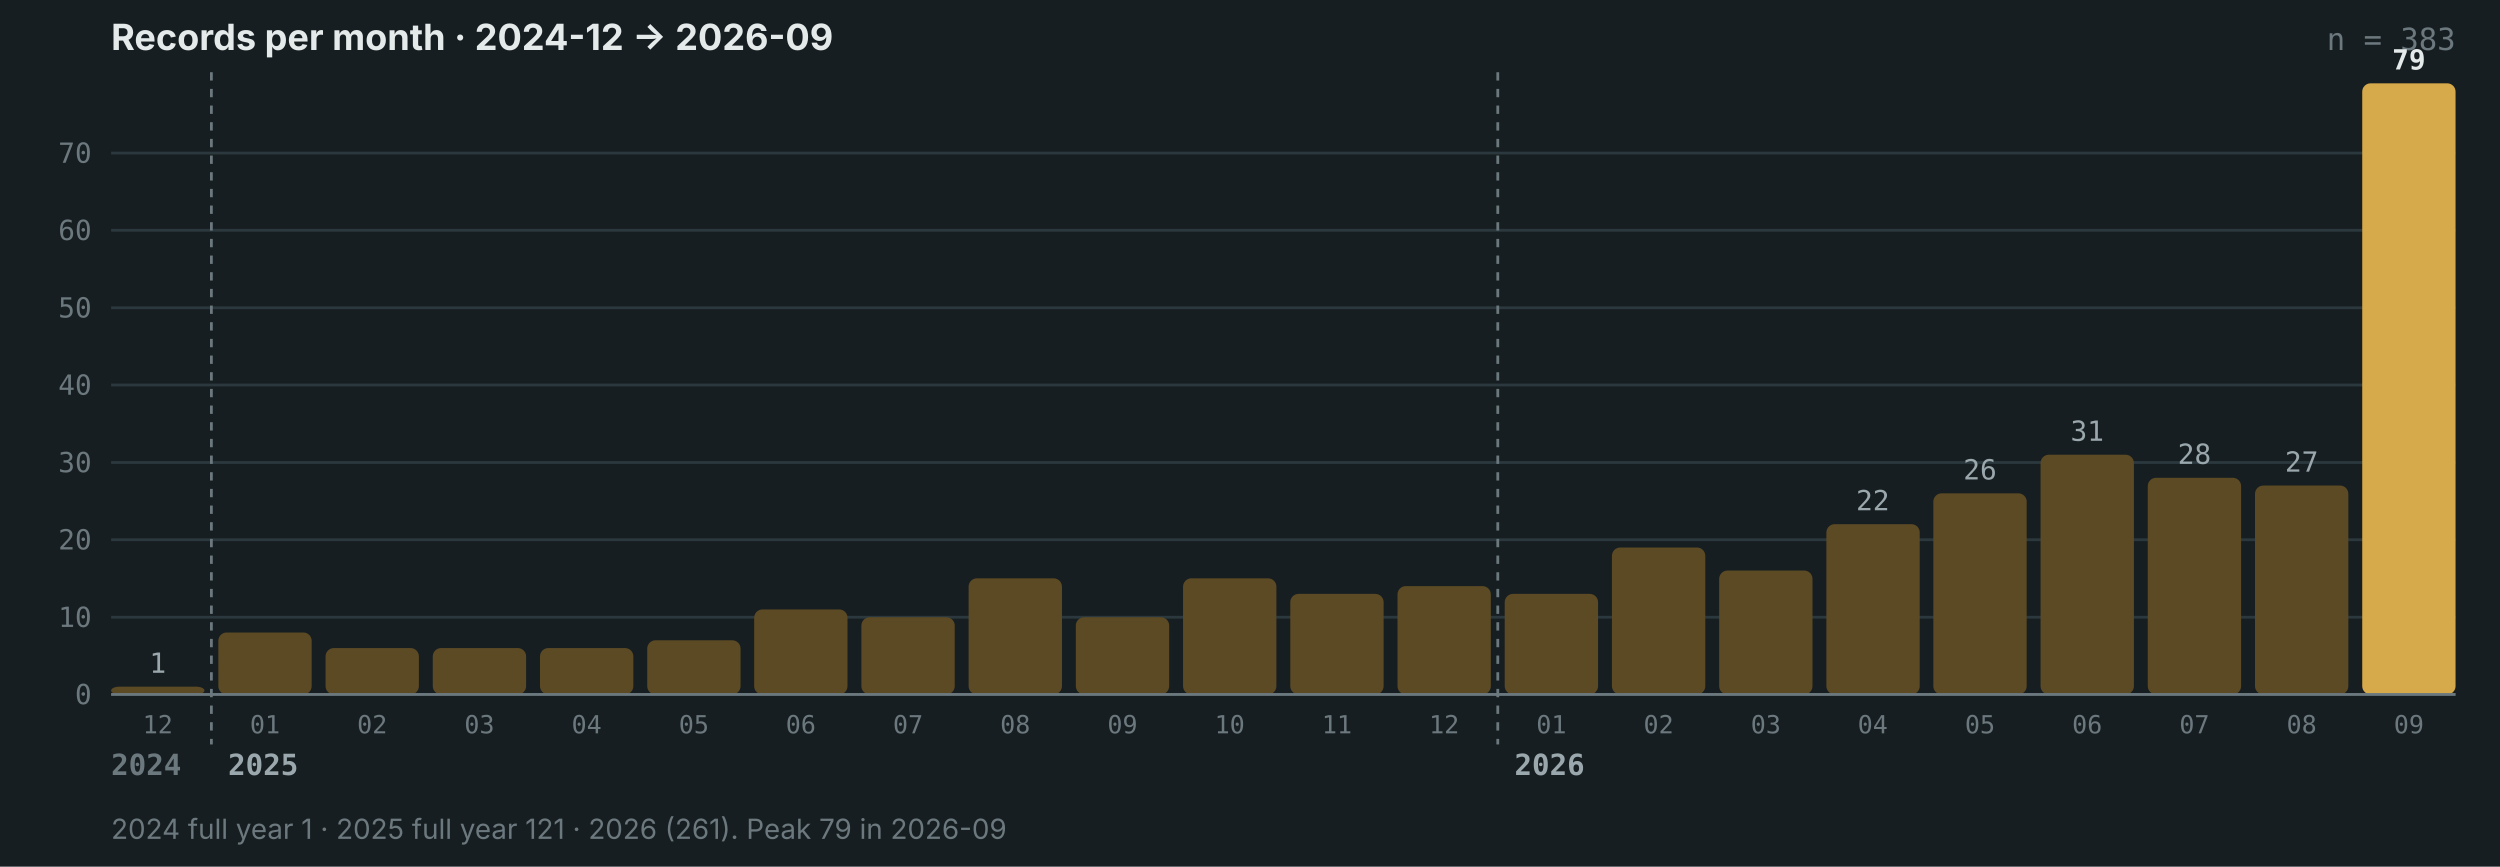
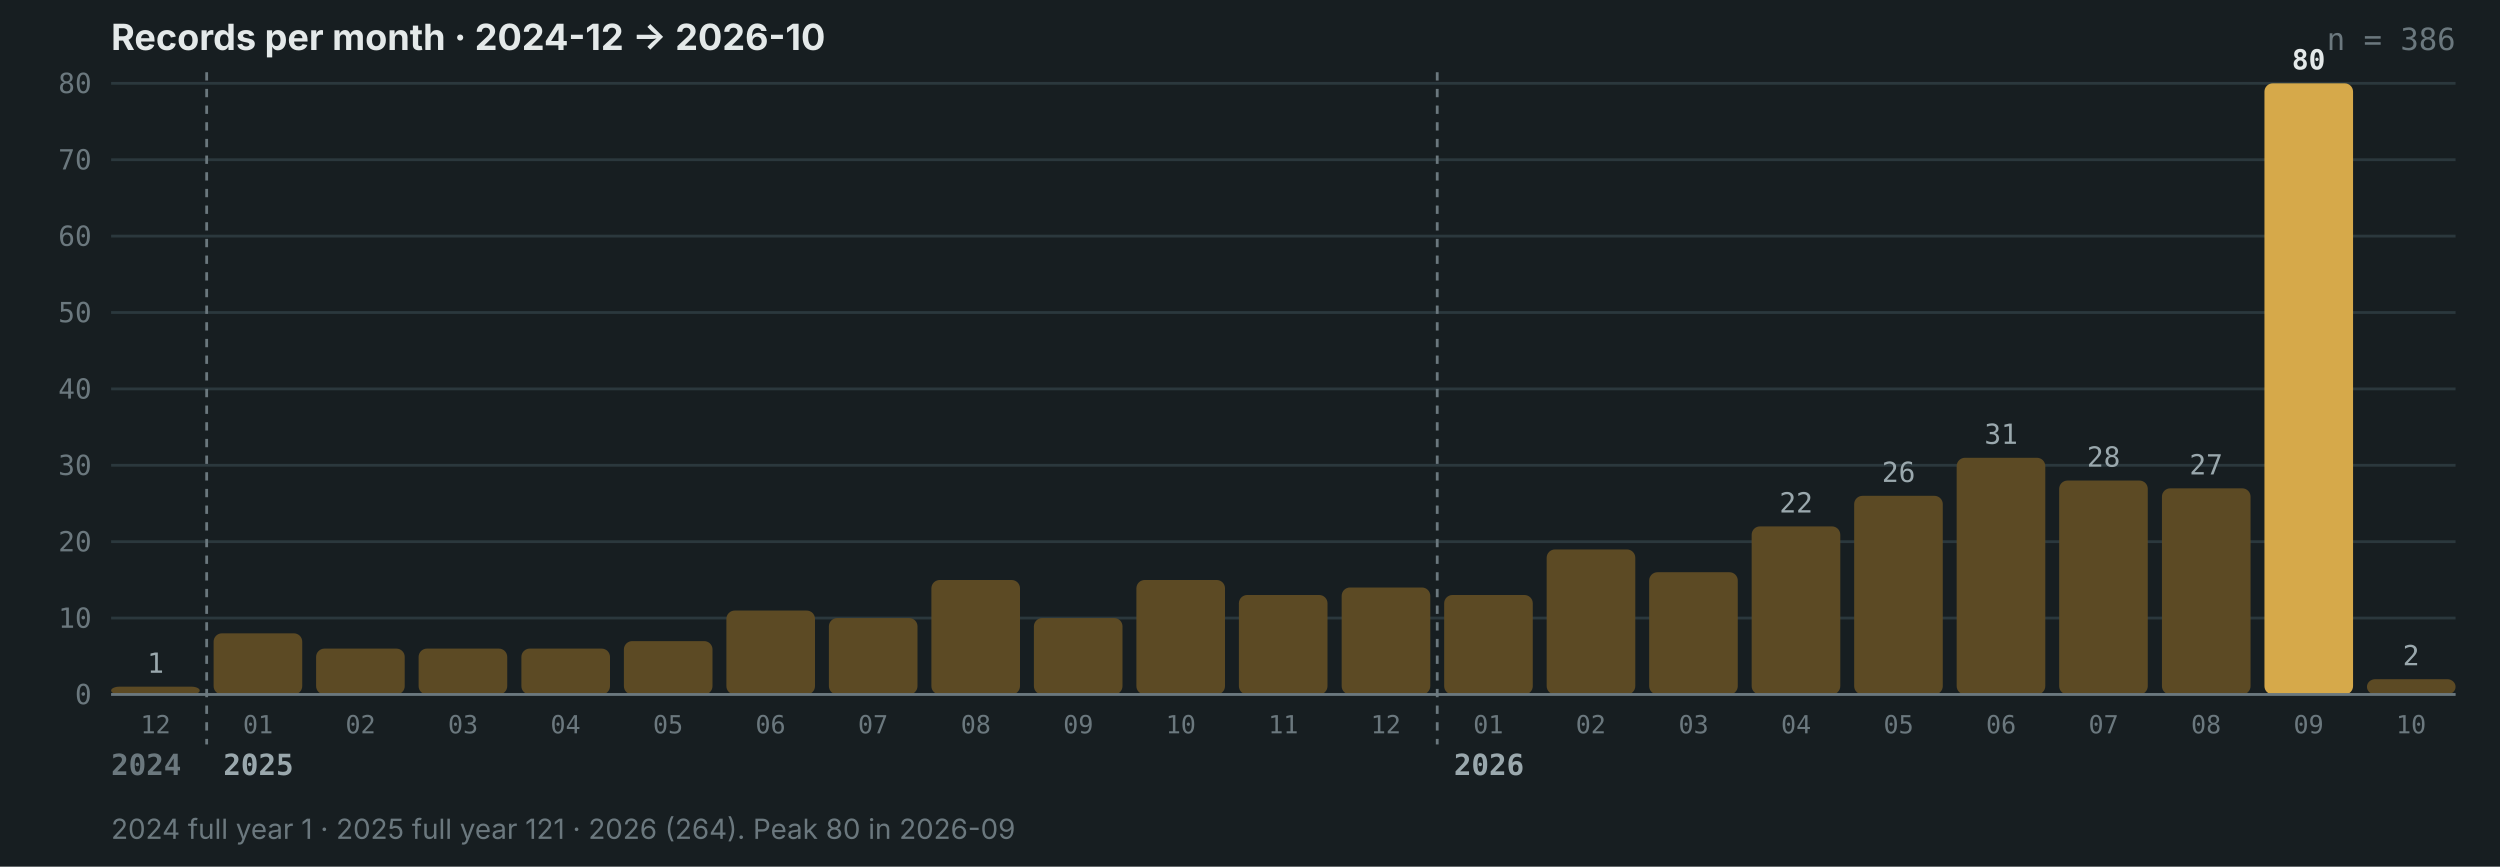
<svg xmlns="http://www.w3.org/2000/svg" viewBox="0 0 900 312" width="900" height="312" role="img" font-family="ui-sans-serif,-apple-system,'Segoe UI','PingFang SC','Microsoft YaHei',sans-serif">
  <rect width="900" height="312" fill="#171E21" />
-   <text x="40" y="18" font-size="13" font-weight="700" fill="#E4E9E9">Records per month · 2024-12 → 2026-09</text>
-   <text x="884" y="18" font-size="11" text-anchor="end" fill="#6B787E" font-family="ui-monospace,'SF Mono','Cascadia Mono','Consolas',monospace">n = 383</text>
+   <text x="40" y="18" font-size="13" font-weight="700" fill="#E4E9E9">Records per month · 2024-12 → 2026-10</text>
+   <text x="884" y="18" font-size="11" text-anchor="end" fill="#6B787E" font-family="ui-monospace,'SF Mono','Cascadia Mono','Consolas',monospace">n = 386</text>
  <line x1="40" y1="250.0" x2="884" y2="250.0" stroke="#2B383D" stroke-width="1" />
  <text x="33" y="253.5" font-size="10" text-anchor="end" fill="#6B787E" font-family="ui-monospace,'SF Mono','Cascadia Mono','Consolas',monospace">0</text>
-   <line x1="40" y1="222.2" x2="884" y2="222.2" stroke="#2B383D" stroke-width="1" />
-   <text x="33" y="225.7" font-size="10" text-anchor="end" fill="#6B787E" font-family="ui-monospace,'SF Mono','Cascadia Mono','Consolas',monospace">10</text>
-   <line x1="40" y1="194.3" x2="884" y2="194.3" stroke="#2B383D" stroke-width="1" />
-   <text x="33" y="197.8" font-size="10" text-anchor="end" fill="#6B787E" font-family="ui-monospace,'SF Mono','Cascadia Mono','Consolas',monospace">20</text>
-   <line x1="40" y1="166.5" x2="884" y2="166.5" stroke="#2B383D" stroke-width="1" />
-   <text x="33" y="170.0" font-size="10" text-anchor="end" fill="#6B787E" font-family="ui-monospace,'SF Mono','Cascadia Mono','Consolas',monospace">30</text>
-   <line x1="40" y1="138.6" x2="884" y2="138.6" stroke="#2B383D" stroke-width="1" />
-   <text x="33" y="142.1" font-size="10" text-anchor="end" fill="#6B787E" font-family="ui-monospace,'SF Mono','Cascadia Mono','Consolas',monospace">40</text>
-   <line x1="40" y1="110.8" x2="884" y2="110.8" stroke="#2B383D" stroke-width="1" />
-   <text x="33" y="114.3" font-size="10" text-anchor="end" fill="#6B787E" font-family="ui-monospace,'SF Mono','Cascadia Mono','Consolas',monospace">50</text>
-   <line x1="40" y1="82.9" x2="884" y2="82.9" stroke="#2B383D" stroke-width="1" />
-   <text x="33" y="86.4" font-size="10" text-anchor="end" fill="#6B787E" font-family="ui-monospace,'SF Mono','Cascadia Mono','Consolas',monospace">60</text>
-   <line x1="40" y1="55.1" x2="884" y2="55.1" stroke="#2B383D" stroke-width="1" />
-   <text x="33" y="58.6" font-size="10" text-anchor="end" fill="#6B787E" font-family="ui-monospace,'SF Mono','Cascadia Mono','Consolas',monospace">70</text>
-   <line x1="76.1" y1="26" x2="76.1" y2="268" stroke="#6B787E" stroke-width="1" stroke-dasharray="3 3" />
-   <text x="82.1" y="279.0" font-size="10.5" font-weight="700" fill="#9AA8AD" font-family="ui-monospace,'SF Mono','Cascadia Mono','Consolas',monospace">2025</text>
-   <line x1="539.2" y1="26" x2="539.2" y2="268" stroke="#6B787E" stroke-width="1" stroke-dasharray="3 3" />
-   <text x="545.2" y="279.0" font-size="10.5" font-weight="700" fill="#9AA8AD" font-family="ui-monospace,'SF Mono','Cascadia Mono','Consolas',monospace">2026</text>
-   <rect x="40.0" y="247.2" width="33.6" height="2.8" rx="3" fill="#5C4A24" />
-   <text x="56.8" y="242.2" font-size="10" text-anchor="middle" fill="#9AA8AD" font-family="ui-monospace,'SF Mono','Cascadia Mono','Consolas',monospace" font-weight="500">1</text>
-   <text x="56.8" y="264.0" font-size="9" text-anchor="middle" fill="#6B787E" font-family="ui-monospace,'SF Mono','Cascadia Mono','Consolas',monospace">12</text>
-   <rect x="78.6" y="227.7" width="33.6" height="22.3" rx="3" fill="#5C4A24" />
-   <text x="95.4" y="264.0" font-size="9" text-anchor="middle" fill="#6B787E" font-family="ui-monospace,'SF Mono','Cascadia Mono','Consolas',monospace">01</text>
-   <rect x="117.2" y="233.3" width="33.6" height="16.7" rx="3" fill="#5C4A24" />
-   <text x="134.0" y="264.0" font-size="9" text-anchor="middle" fill="#6B787E" font-family="ui-monospace,'SF Mono','Cascadia Mono','Consolas',monospace">02</text>
-   <rect x="155.8" y="233.3" width="33.6" height="16.7" rx="3" fill="#5C4A24" />
-   <text x="172.6" y="264.0" font-size="9" text-anchor="middle" fill="#6B787E" font-family="ui-monospace,'SF Mono','Cascadia Mono','Consolas',monospace">03</text>
-   <rect x="194.4" y="233.3" width="33.6" height="16.7" rx="3" fill="#5C4A24" />
-   <text x="211.2" y="264.0" font-size="9" text-anchor="middle" fill="#6B787E" font-family="ui-monospace,'SF Mono','Cascadia Mono','Consolas',monospace">04</text>
-   <rect x="233.0" y="230.5" width="33.6" height="19.5" rx="3" fill="#5C4A24" />
-   <text x="249.8" y="264.0" font-size="9" text-anchor="middle" fill="#6B787E" font-family="ui-monospace,'SF Mono','Cascadia Mono','Consolas',monospace">05</text>
-   <rect x="271.5" y="219.4" width="33.6" height="30.6" rx="3" fill="#5C4A24" />
-   <text x="288.3" y="264.0" font-size="9" text-anchor="middle" fill="#6B787E" font-family="ui-monospace,'SF Mono','Cascadia Mono','Consolas',monospace">06</text>
-   <rect x="310.1" y="222.2" width="33.6" height="27.8" rx="3" fill="#5C4A24" />
-   <text x="326.9" y="264.0" font-size="9" text-anchor="middle" fill="#6B787E" font-family="ui-monospace,'SF Mono','Cascadia Mono','Consolas',monospace">07</text>
-   <rect x="348.7" y="208.2" width="33.6" height="41.8" rx="3" fill="#5C4A24" />
-   <text x="365.5" y="264.0" font-size="9" text-anchor="middle" fill="#6B787E" font-family="ui-monospace,'SF Mono','Cascadia Mono','Consolas',monospace">08</text>
-   <rect x="387.3" y="222.2" width="33.6" height="27.8" rx="3" fill="#5C4A24" />
-   <text x="404.1" y="264.0" font-size="9" text-anchor="middle" fill="#6B787E" font-family="ui-monospace,'SF Mono','Cascadia Mono','Consolas',monospace">09</text>
-   <rect x="425.9" y="208.2" width="33.6" height="41.8" rx="3" fill="#5C4A24" />
-   <text x="442.7" y="264.0" font-size="9" text-anchor="middle" fill="#6B787E" font-family="ui-monospace,'SF Mono','Cascadia Mono','Consolas',monospace">10</text>
-   <rect x="464.5" y="213.8" width="33.6" height="36.2" rx="3" fill="#5C4A24" />
-   <text x="481.3" y="264.0" font-size="9" text-anchor="middle" fill="#6B787E" font-family="ui-monospace,'SF Mono','Cascadia Mono','Consolas',monospace">11</text>
-   <rect x="503.1" y="211.0" width="33.6" height="39.0" rx="3" fill="#5C4A24" />
-   <text x="519.9" y="264.0" font-size="9" text-anchor="middle" fill="#6B787E" font-family="ui-monospace,'SF Mono','Cascadia Mono','Consolas',monospace">12</text>
-   <rect x="541.7" y="213.8" width="33.6" height="36.2" rx="3" fill="#5C4A24" />
-   <text x="558.5" y="264.0" font-size="9" text-anchor="middle" fill="#6B787E" font-family="ui-monospace,'SF Mono','Cascadia Mono','Consolas',monospace">01</text>
-   <rect x="580.3" y="197.1" width="33.6" height="52.9" rx="3" fill="#5C4A24" />
-   <text x="597.1" y="264.0" font-size="9" text-anchor="middle" fill="#6B787E" font-family="ui-monospace,'SF Mono','Cascadia Mono','Consolas',monospace">02</text>
-   <rect x="618.9" y="205.4" width="33.6" height="44.6" rx="3" fill="#5C4A24" />
-   <text x="635.7" y="264.0" font-size="9" text-anchor="middle" fill="#6B787E" font-family="ui-monospace,'SF Mono','Cascadia Mono','Consolas',monospace">03</text>
-   <rect x="657.5" y="188.7" width="33.6" height="61.3" rx="3" fill="#5C4A24" />
-   <text x="674.2" y="183.7" font-size="10" text-anchor="middle" fill="#9AA8AD" font-family="ui-monospace,'SF Mono','Cascadia Mono','Consolas',monospace" font-weight="500">22</text>
-   <text x="674.2" y="264.0" font-size="9" text-anchor="middle" fill="#6B787E" font-family="ui-monospace,'SF Mono','Cascadia Mono','Consolas',monospace">04</text>
-   <rect x="696.0" y="177.6" width="33.6" height="72.4" rx="3" fill="#5C4A24" />
-   <text x="712.8" y="172.6" font-size="10" text-anchor="middle" fill="#9AA8AD" font-family="ui-monospace,'SF Mono','Cascadia Mono','Consolas',monospace" font-weight="500">26</text>
-   <text x="712.8" y="264.0" font-size="9" text-anchor="middle" fill="#6B787E" font-family="ui-monospace,'SF Mono','Cascadia Mono','Consolas',monospace">05</text>
-   <rect x="734.6" y="163.7" width="33.6" height="86.3" rx="3" fill="#5C4A24" />
-   <text x="751.4" y="158.7" font-size="10" text-anchor="middle" fill="#9AA8AD" font-family="ui-monospace,'SF Mono','Cascadia Mono','Consolas',monospace" font-weight="500">31</text>
-   <text x="751.4" y="264.0" font-size="9" text-anchor="middle" fill="#6B787E" font-family="ui-monospace,'SF Mono','Cascadia Mono','Consolas',monospace">06</text>
-   <rect x="773.2" y="172.0" width="33.6" height="78.0" rx="3" fill="#5C4A24" />
-   <text x="790.0" y="167.0" font-size="10" text-anchor="middle" fill="#9AA8AD" font-family="ui-monospace,'SF Mono','Cascadia Mono','Consolas',monospace" font-weight="500">28</text>
-   <text x="790.0" y="264.0" font-size="9" text-anchor="middle" fill="#6B787E" font-family="ui-monospace,'SF Mono','Cascadia Mono','Consolas',monospace">07</text>
-   <rect x="811.8" y="174.8" width="33.6" height="75.2" rx="3" fill="#5C4A24" />
-   <text x="828.6" y="169.8" font-size="10" text-anchor="middle" fill="#9AA8AD" font-family="ui-monospace,'SF Mono','Cascadia Mono','Consolas',monospace" font-weight="500">27</text>
-   <text x="828.6" y="264.0" font-size="9" text-anchor="middle" fill="#6B787E" font-family="ui-monospace,'SF Mono','Cascadia Mono','Consolas',monospace">08</text>
-   <rect x="850.4" y="30.0" width="33.6" height="220.0" rx="3" fill="#D6A94A" />
-   <text x="867.2" y="25.0" font-size="10" text-anchor="middle" fill="#E4E9E9" font-family="ui-monospace,'SF Mono','Cascadia Mono','Consolas',monospace" font-weight="700">79</text>
-   <text x="867.2" y="264.0" font-size="9" text-anchor="middle" fill="#6B787E" font-family="ui-monospace,'SF Mono','Cascadia Mono','Consolas',monospace">09</text>
+   <line x1="40" y1="222.5" x2="884" y2="222.5" stroke="#2B383D" stroke-width="1" />
+   <text x="33" y="226.0" font-size="10" text-anchor="end" fill="#6B787E" font-family="ui-monospace,'SF Mono','Cascadia Mono','Consolas',monospace">10</text>
+   <line x1="40" y1="195.0" x2="884" y2="195.0" stroke="#2B383D" stroke-width="1" />
+   <text x="33" y="198.5" font-size="10" text-anchor="end" fill="#6B787E" font-family="ui-monospace,'SF Mono','Cascadia Mono','Consolas',monospace">20</text>
+   <line x1="40" y1="167.5" x2="884" y2="167.5" stroke="#2B383D" stroke-width="1" />
+   <text x="33" y="171.0" font-size="10" text-anchor="end" fill="#6B787E" font-family="ui-monospace,'SF Mono','Cascadia Mono','Consolas',monospace">30</text>
+   <line x1="40" y1="140.0" x2="884" y2="140.0" stroke="#2B383D" stroke-width="1" />
+   <text x="33" y="143.5" font-size="10" text-anchor="end" fill="#6B787E" font-family="ui-monospace,'SF Mono','Cascadia Mono','Consolas',monospace">40</text>
+   <line x1="40" y1="112.5" x2="884" y2="112.5" stroke="#2B383D" stroke-width="1" />
+   <text x="33" y="116.0" font-size="10" text-anchor="end" fill="#6B787E" font-family="ui-monospace,'SF Mono','Cascadia Mono','Consolas',monospace">50</text>
+   <line x1="40" y1="85.0" x2="884" y2="85.0" stroke="#2B383D" stroke-width="1" />
+   <text x="33" y="88.5" font-size="10" text-anchor="end" fill="#6B787E" font-family="ui-monospace,'SF Mono','Cascadia Mono','Consolas',monospace">60</text>
+   <line x1="40" y1="57.5" x2="884" y2="57.5" stroke="#2B383D" stroke-width="1" />
+   <text x="33" y="61.0" font-size="10" text-anchor="end" fill="#6B787E" font-family="ui-monospace,'SF Mono','Cascadia Mono','Consolas',monospace">70</text>
+   <line x1="40" y1="30.0" x2="884" y2="30.0" stroke="#2B383D" stroke-width="1" />
+   <text x="33" y="33.5" font-size="10" text-anchor="end" fill="#6B787E" font-family="ui-monospace,'SF Mono','Cascadia Mono','Consolas',monospace">80</text>
+   <line x1="74.4" y1="26" x2="74.4" y2="268" stroke="#6B787E" stroke-width="1" stroke-dasharray="3 3" />
+   <text x="80.4" y="279.0" font-size="10.5" font-weight="700" fill="#9AA8AD" font-family="ui-monospace,'SF Mono','Cascadia Mono','Consolas',monospace">2025</text>
+   <line x1="517.4" y1="26" x2="517.4" y2="268" stroke="#6B787E" stroke-width="1" stroke-dasharray="3 3" />
+   <text x="523.4" y="279.0" font-size="10.5" font-weight="700" fill="#9AA8AD" font-family="ui-monospace,'SF Mono','Cascadia Mono','Consolas',monospace">2026</text>
+   <rect x="40.0" y="247.2" width="31.9" height="2.8" rx="3" fill="#5C4A24" />
+   <text x="56.0" y="242.2" font-size="10" text-anchor="middle" fill="#9AA8AD" font-family="ui-monospace,'SF Mono','Cascadia Mono','Consolas',monospace" font-weight="500">1</text>
+   <text x="56.0" y="264.0" font-size="9" text-anchor="middle" fill="#6B787E" font-family="ui-monospace,'SF Mono','Cascadia Mono','Consolas',monospace">12</text>
+   <rect x="76.9" y="228.0" width="31.9" height="22.0" rx="3" fill="#5C4A24" />
+   <text x="92.9" y="264.0" font-size="9" text-anchor="middle" fill="#6B787E" font-family="ui-monospace,'SF Mono','Cascadia Mono','Consolas',monospace">01</text>
+   <rect x="113.8" y="233.5" width="31.9" height="16.5" rx="3" fill="#5C4A24" />
+   <text x="129.8" y="264.0" font-size="9" text-anchor="middle" fill="#6B787E" font-family="ui-monospace,'SF Mono','Cascadia Mono','Consolas',monospace">02</text>
+   <rect x="150.7" y="233.5" width="31.9" height="16.5" rx="3" fill="#5C4A24" />
+   <text x="166.7" y="264.0" font-size="9" text-anchor="middle" fill="#6B787E" font-family="ui-monospace,'SF Mono','Cascadia Mono','Consolas',monospace">03</text>
+   <rect x="187.7" y="233.5" width="31.9" height="16.5" rx="3" fill="#5C4A24" />
+   <text x="203.6" y="264.0" font-size="9" text-anchor="middle" fill="#6B787E" font-family="ui-monospace,'SF Mono','Cascadia Mono','Consolas',monospace">04</text>
+   <rect x="224.6" y="230.8" width="31.9" height="19.2" rx="3" fill="#5C4A24" />
+   <text x="240.5" y="264.0" font-size="9" text-anchor="middle" fill="#6B787E" font-family="ui-monospace,'SF Mono','Cascadia Mono','Consolas',monospace">05</text>
+   <rect x="261.5" y="219.8" width="31.9" height="30.2" rx="3" fill="#5C4A24" />
+   <text x="277.4" y="264.0" font-size="9" text-anchor="middle" fill="#6B787E" font-family="ui-monospace,'SF Mono','Cascadia Mono','Consolas',monospace">06</text>
+   <rect x="298.4" y="222.5" width="31.9" height="27.5" rx="3" fill="#5C4A24" />
+   <text x="314.3" y="264.0" font-size="9" text-anchor="middle" fill="#6B787E" font-family="ui-monospace,'SF Mono','Cascadia Mono','Consolas',monospace">07</text>
+   <rect x="335.3" y="208.8" width="31.9" height="41.2" rx="3" fill="#5C4A24" />
+   <text x="351.3" y="264.0" font-size="9" text-anchor="middle" fill="#6B787E" font-family="ui-monospace,'SF Mono','Cascadia Mono','Consolas',monospace">08</text>
+   <rect x="372.2" y="222.5" width="31.9" height="27.5" rx="3" fill="#5C4A24" />
+   <text x="388.2" y="264.0" font-size="9" text-anchor="middle" fill="#6B787E" font-family="ui-monospace,'SF Mono','Cascadia Mono','Consolas',monospace">09</text>
+   <rect x="409.1" y="208.8" width="31.9" height="41.2" rx="3" fill="#5C4A24" />
+   <text x="425.1" y="264.0" font-size="9" text-anchor="middle" fill="#6B787E" font-family="ui-monospace,'SF Mono','Cascadia Mono','Consolas',monospace">10</text>
+   <rect x="446.0" y="214.2" width="31.9" height="35.8" rx="3" fill="#5C4A24" />
+   <text x="462.0" y="264.0" font-size="9" text-anchor="middle" fill="#6B787E" font-family="ui-monospace,'SF Mono','Cascadia Mono','Consolas',monospace">11</text>
+   <rect x="483.0" y="211.5" width="31.9" height="38.5" rx="3" fill="#5C4A24" />
+   <text x="498.9" y="264.0" font-size="9" text-anchor="middle" fill="#6B787E" font-family="ui-monospace,'SF Mono','Cascadia Mono','Consolas',monospace">12</text>
+   <rect x="519.9" y="214.2" width="31.9" height="35.8" rx="3" fill="#5C4A24" />
+   <text x="535.8" y="264.0" font-size="9" text-anchor="middle" fill="#6B787E" font-family="ui-monospace,'SF Mono','Cascadia Mono','Consolas',monospace">01</text>
+   <rect x="556.8" y="197.8" width="31.9" height="52.2" rx="3" fill="#5C4A24" />
+   <text x="572.7" y="264.0" font-size="9" text-anchor="middle" fill="#6B787E" font-family="ui-monospace,'SF Mono','Cascadia Mono','Consolas',monospace">02</text>
+   <rect x="593.7" y="206.0" width="31.9" height="44.0" rx="3" fill="#5C4A24" />
+   <text x="609.7" y="264.0" font-size="9" text-anchor="middle" fill="#6B787E" font-family="ui-monospace,'SF Mono','Cascadia Mono','Consolas',monospace">03</text>
+   <rect x="630.6" y="189.5" width="31.9" height="60.5" rx="3" fill="#5C4A24" />
+   <text x="646.6" y="184.5" font-size="10" text-anchor="middle" fill="#9AA8AD" font-family="ui-monospace,'SF Mono','Cascadia Mono','Consolas',monospace" font-weight="500">22</text>
+   <text x="646.6" y="264.0" font-size="9" text-anchor="middle" fill="#6B787E" font-family="ui-monospace,'SF Mono','Cascadia Mono','Consolas',monospace">04</text>
+   <rect x="667.5" y="178.5" width="31.9" height="71.5" rx="3" fill="#5C4A24" />
+   <text x="683.5" y="173.5" font-size="10" text-anchor="middle" fill="#9AA8AD" font-family="ui-monospace,'SF Mono','Cascadia Mono','Consolas',monospace" font-weight="500">26</text>
+   <text x="683.5" y="264.0" font-size="9" text-anchor="middle" fill="#6B787E" font-family="ui-monospace,'SF Mono','Cascadia Mono','Consolas',monospace">05</text>
+   <rect x="704.4" y="164.8" width="31.9" height="85.2" rx="3" fill="#5C4A24" />
+   <text x="720.4" y="159.8" font-size="10" text-anchor="middle" fill="#9AA8AD" font-family="ui-monospace,'SF Mono','Cascadia Mono','Consolas',monospace" font-weight="500">31</text>
+   <text x="720.4" y="264.0" font-size="9" text-anchor="middle" fill="#6B787E" font-family="ui-monospace,'SF Mono','Cascadia Mono','Consolas',monospace">06</text>
+   <rect x="741.3" y="173.0" width="31.9" height="77.0" rx="3" fill="#5C4A24" />
+   <text x="757.3" y="168.0" font-size="10" text-anchor="middle" fill="#9AA8AD" font-family="ui-monospace,'SF Mono','Cascadia Mono','Consolas',monospace" font-weight="500">28</text>
+   <text x="757.3" y="264.0" font-size="9" text-anchor="middle" fill="#6B787E" font-family="ui-monospace,'SF Mono','Cascadia Mono','Consolas',monospace">07</text>
+   <rect x="778.3" y="175.8" width="31.9" height="74.2" rx="3" fill="#5C4A24" />
+   <text x="794.2" y="170.8" font-size="10" text-anchor="middle" fill="#9AA8AD" font-family="ui-monospace,'SF Mono','Cascadia Mono','Consolas',monospace" font-weight="500">27</text>
+   <text x="794.2" y="264.0" font-size="9" text-anchor="middle" fill="#6B787E" font-family="ui-monospace,'SF Mono','Cascadia Mono','Consolas',monospace">08</text>
+   <rect x="815.2" y="30.0" width="31.9" height="220.0" rx="3" fill="#D6A94A" />
+   <text x="831.1" y="25.0" font-size="10" text-anchor="middle" fill="#E4E9E9" font-family="ui-monospace,'SF Mono','Cascadia Mono','Consolas',monospace" font-weight="700">80</text>
+   <text x="831.1" y="264.0" font-size="9" text-anchor="middle" fill="#6B787E" font-family="ui-monospace,'SF Mono','Cascadia Mono','Consolas',monospace">09</text>
+   <rect x="852.1" y="244.5" width="31.9" height="5.5" rx="3" fill="#5C4A24" />
+   <text x="868.0" y="239.5" font-size="10" text-anchor="middle" fill="#9AA8AD" font-family="ui-monospace,'SF Mono','Cascadia Mono','Consolas',monospace" font-weight="500">2</text>
+   <text x="868.0" y="264.0" font-size="9" text-anchor="middle" fill="#6B787E" font-family="ui-monospace,'SF Mono','Cascadia Mono','Consolas',monospace">10</text>
  <line x1="40" y1="250" x2="884" y2="250" stroke="#6B787E" stroke-width="1" />
  <text x="40" y="279.0" font-size="10.5" font-weight="700" fill="#6B787E" font-family="ui-monospace,'SF Mono','Cascadia Mono','Consolas',monospace">2024</text>
-   <text x="40" y="302" font-size="10" fill="#6B787E">2024 full year 1 · 2025 full year 121 · 2026 (261). Peak 79 in 2026-09</text>
+   <text x="40" y="302" font-size="10" fill="#6B787E">2024 full year 1 · 2025 full year 121 · 2026 (264). Peak 80 in 2026-09</text>
</svg>
